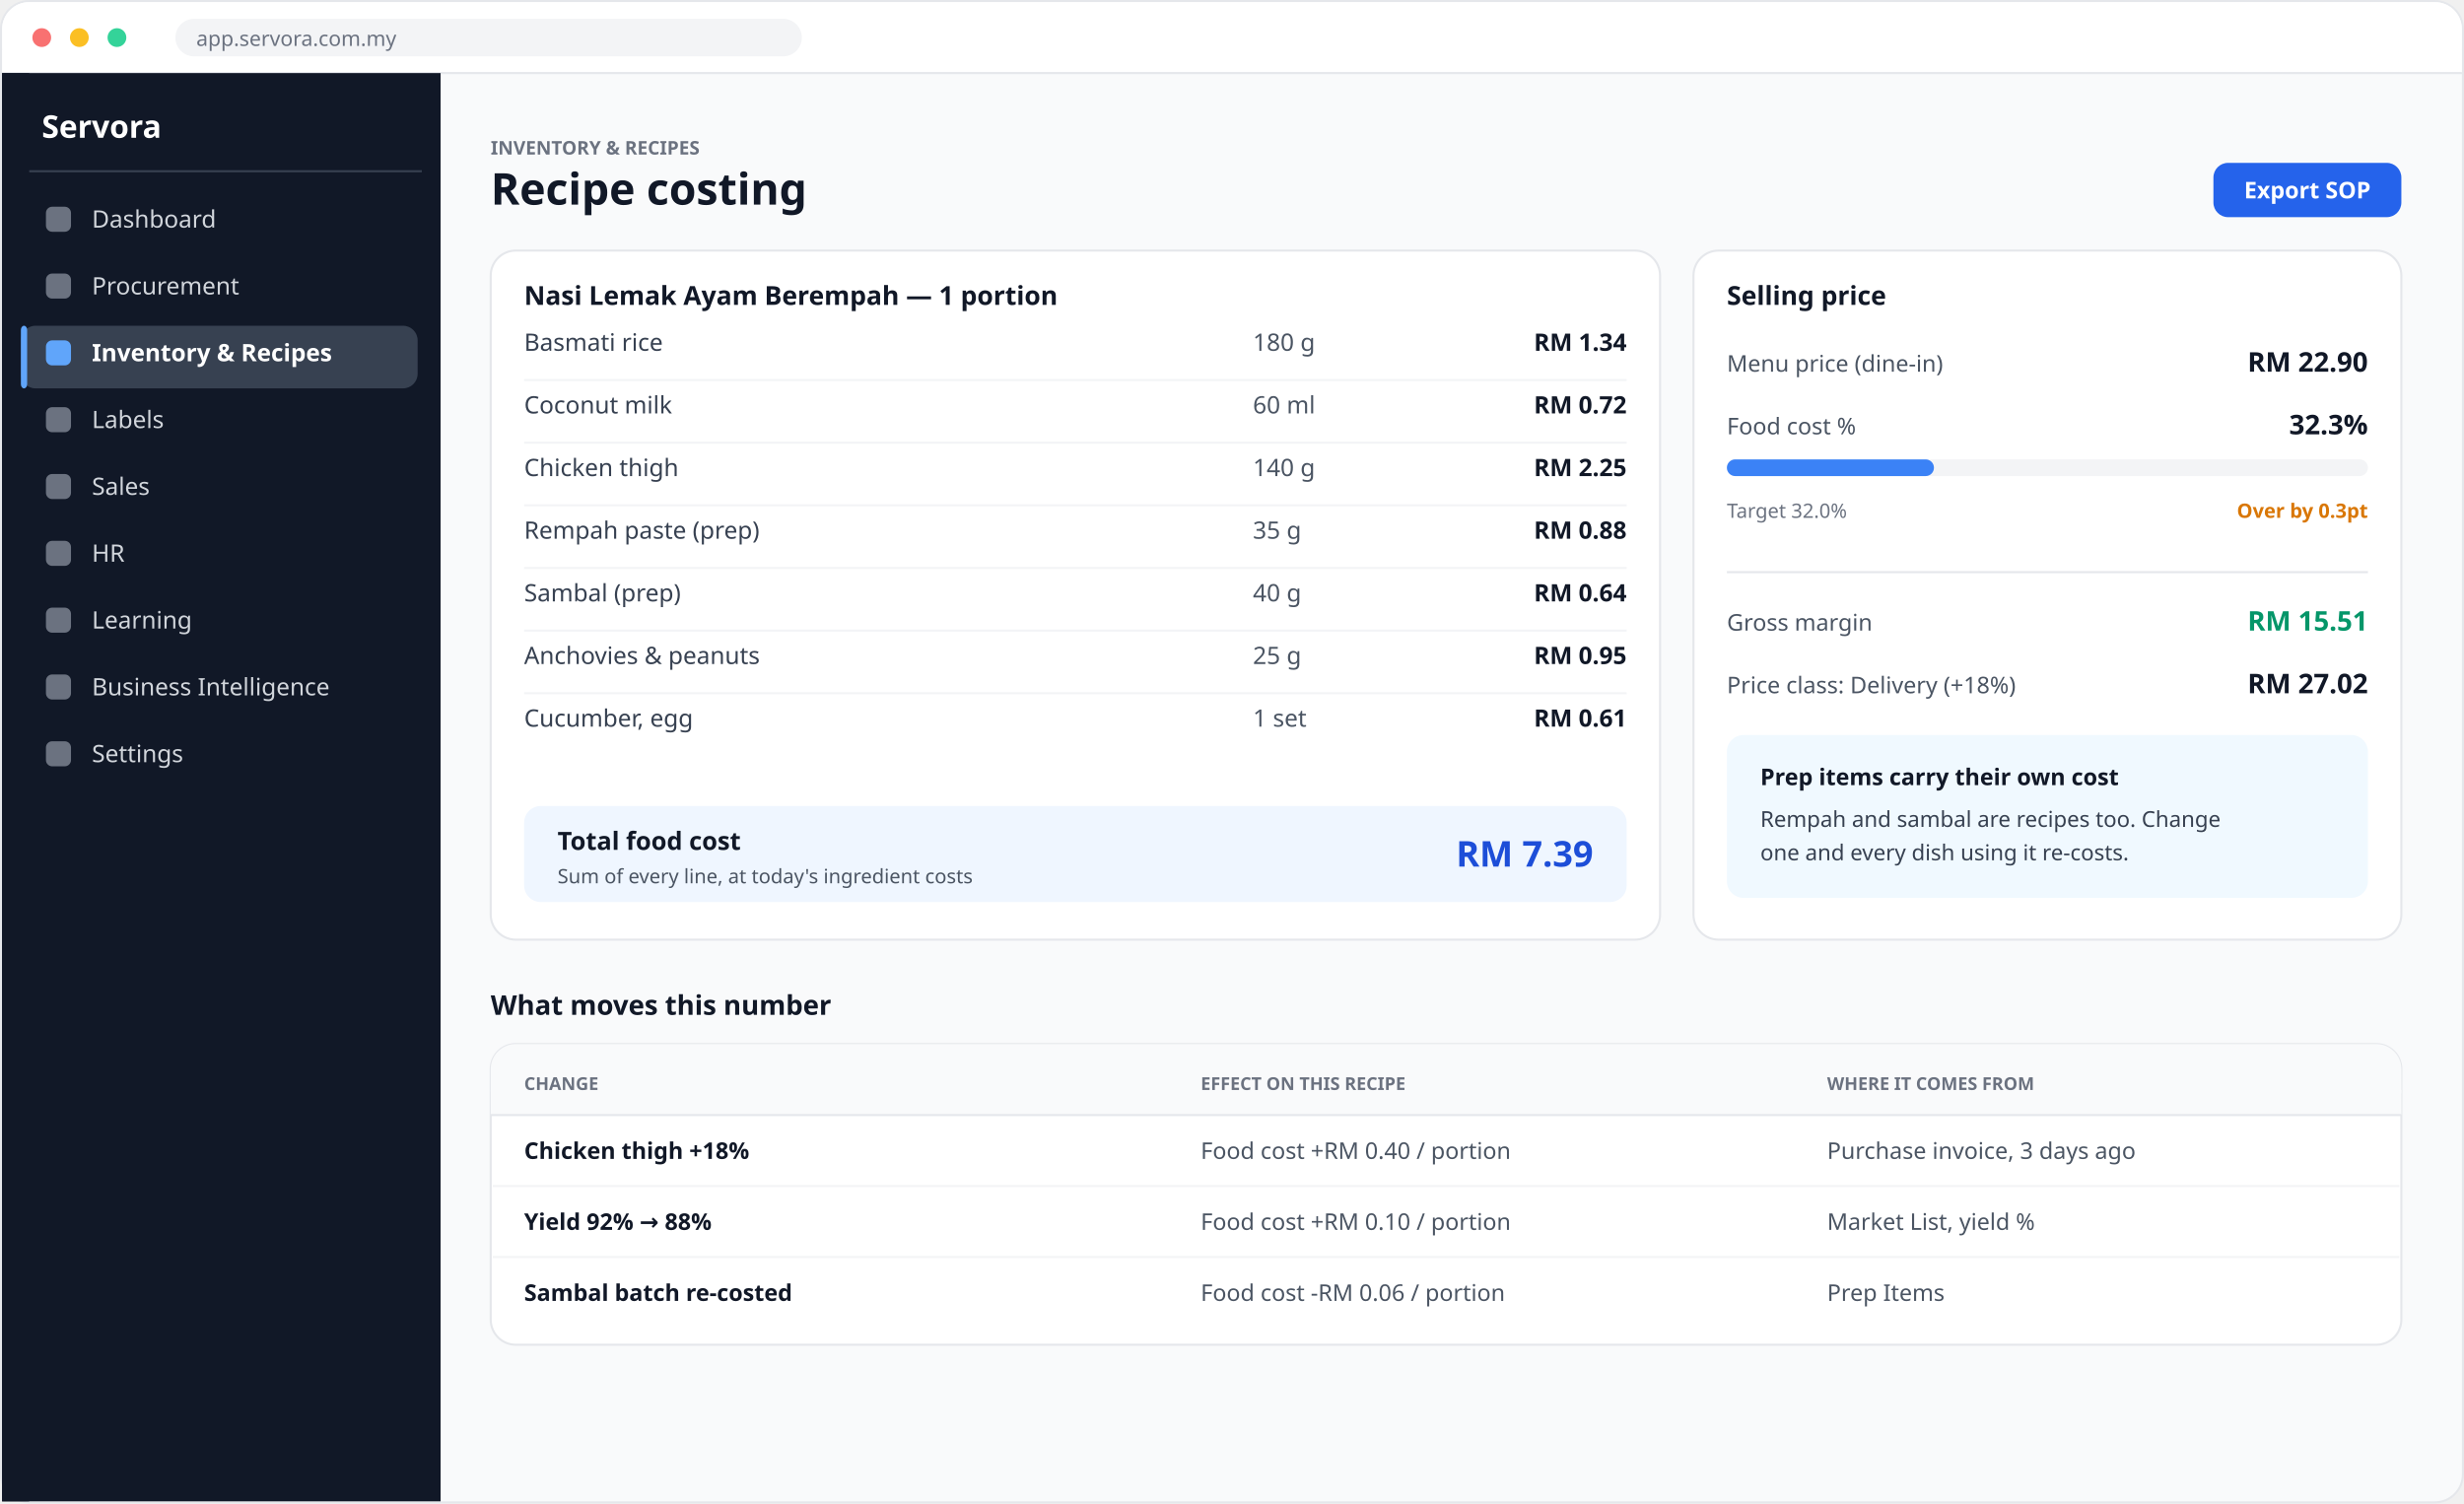
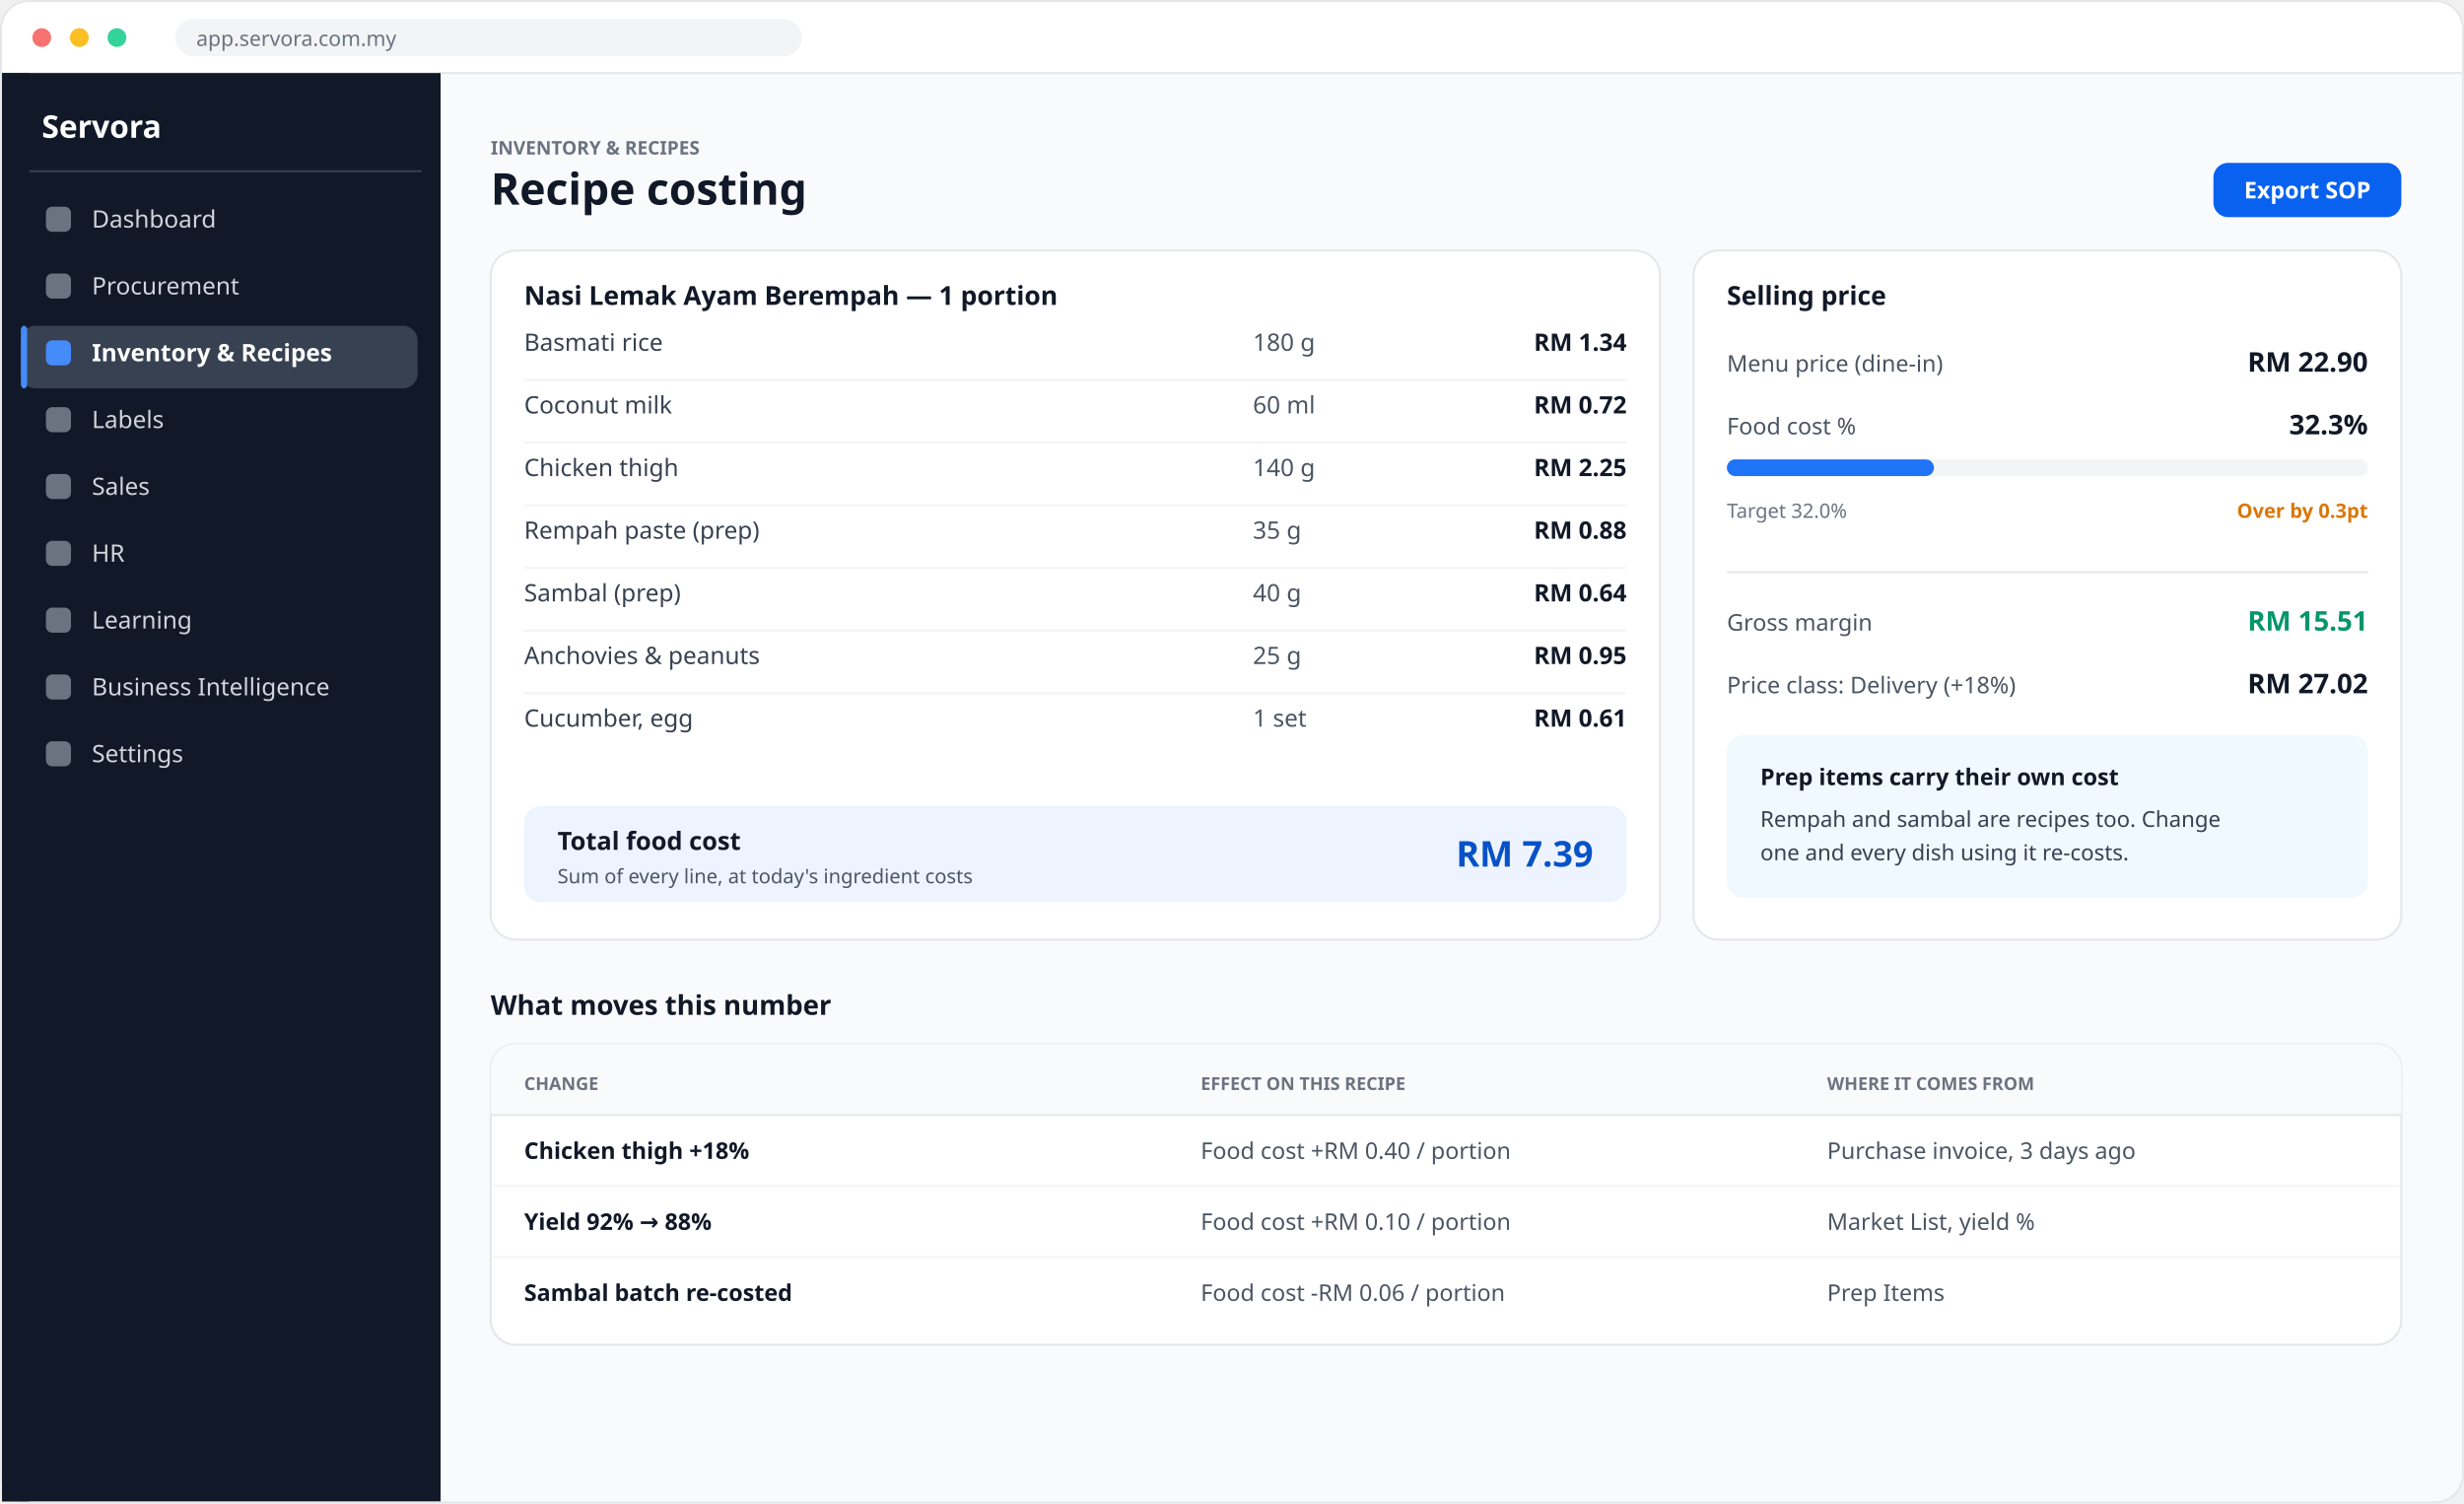
<svg xmlns="http://www.w3.org/2000/svg" viewBox="0 0 1180 720" width="1180" height="720" role="img">
  <rect x="0" y="0" width="1180" height="720" rx="14" fill="#e5e7eb" />
  <rect x="1" y="1" width="1178" height="718" rx="13" fill="#f9fafb" />
  <rect x="1" y="1" width="1178" height="34" rx="13" fill="#ffffff" />
  <rect x="1" y="24" width="1178" height="11" rx="0" fill="#ffffff" />
  <line x1="1" y1="35" x2="1179" y2="35" stroke="#e5e7eb" stroke-width="1" />
  <circle cx="20" cy="18" r="4.5" fill="#f87171" />
  <circle cx="38" cy="18" r="4.5" fill="#fbbf24" />
  <circle cx="56" cy="18" r="4.5" fill="#34d399" />
  <rect x="84" y="9" width="300" height="18" rx="9" fill="#f3f4f6" />
  <text x="94" y="22" font-family="Figtree, ui-sans-serif, system-ui, sans-serif" font-size="10" font-weight="400" fill="#6b7280" text-anchor="start">app.servora.com.my</text>
  <rect x="1" y="35" width="210" height="684" rx="0" fill="#111827" />
  <rect x="1" y="35" width="13" height="684" rx="0" fill="#111827" />
  <text x="20" y="66" font-family="Figtree, ui-sans-serif, system-ui, sans-serif" font-size="15" font-weight="700" fill="#ffffff" text-anchor="start">Servora</text>
  <line x1="14" y1="82" x2="202" y2="82" stroke="#374151" stroke-width="1" />
  <rect x="22" y="99" width="12" height="12" rx="3" fill="#6b7280" />
  <text x="44" y="109" font-family="Figtree, ui-sans-serif, system-ui, sans-serif" font-size="11.5" font-weight="400" fill="#d1d5db" text-anchor="start">Dashboard</text>
  <rect x="22" y="131" width="12" height="12" rx="3" fill="#6b7280" />
  <text x="44" y="141" font-family="Figtree, ui-sans-serif, system-ui, sans-serif" font-size="11.5" font-weight="400" fill="#d1d5db" text-anchor="start">Procurement</text>
  <rect x="10" y="156" width="190" height="30" rx="7" fill="#374151" />
-   <rect x="10" y="156" width="3" height="30" rx="2" fill="#60a5fa" />
-   <rect x="22" y="163" width="12" height="12" rx="3" fill="#60a5fa" />
+   <rect x="10" y="156" width="3" height="30" rx="2" fill="#458bf9" />
+   <rect x="22" y="163" width="12" height="12" rx="3" fill="#458bf9" />
  <text x="44" y="173" font-family="Figtree, ui-sans-serif, system-ui, sans-serif" font-size="11.5" font-weight="600" fill="#ffffff" text-anchor="start">Inventory &amp; Recipes</text>
  <rect x="22" y="195" width="12" height="12" rx="3" fill="#6b7280" />
  <text x="44" y="205" font-family="Figtree, ui-sans-serif, system-ui, sans-serif" font-size="11.5" font-weight="400" fill="#d1d5db" text-anchor="start">Labels</text>
  <rect x="22" y="227" width="12" height="12" rx="3" fill="#6b7280" />
  <text x="44" y="237" font-family="Figtree, ui-sans-serif, system-ui, sans-serif" font-size="11.5" font-weight="400" fill="#d1d5db" text-anchor="start">Sales</text>
  <rect x="22" y="259" width="12" height="12" rx="3" fill="#6b7280" />
  <text x="44" y="269" font-family="Figtree, ui-sans-serif, system-ui, sans-serif" font-size="11.5" font-weight="400" fill="#d1d5db" text-anchor="start">HR</text>
  <rect x="22" y="291" width="12" height="12" rx="3" fill="#6b7280" />
  <text x="44" y="301" font-family="Figtree, ui-sans-serif, system-ui, sans-serif" font-size="11.5" font-weight="400" fill="#d1d5db" text-anchor="start">Learning</text>
  <rect x="22" y="323" width="12" height="12" rx="3" fill="#6b7280" />
  <text x="44" y="333" font-family="Figtree, ui-sans-serif, system-ui, sans-serif" font-size="11.5" font-weight="400" fill="#d1d5db" text-anchor="start">Business Intelligence</text>
  <rect x="22" y="355" width="12" height="12" rx="3" fill="#6b7280" />
  <text x="44" y="365" font-family="Figtree, ui-sans-serif, system-ui, sans-serif" font-size="11.5" font-weight="400" fill="#d1d5db" text-anchor="start">Settings</text>
  <text x="235" y="74" font-family="Figtree, ui-sans-serif, system-ui, sans-serif" font-size="9" font-weight="700" fill="#6b7280" text-anchor="start">INVENTORY &amp; RECIPES</text>
  <text x="235" y="98" font-family="Figtree, ui-sans-serif, system-ui, sans-serif" font-size="21" font-weight="700" fill="#111827" text-anchor="start">Recipe costing</text>
-   <rect x="1060" y="78" width="90" height="26" rx="7" fill="#2563eb" />
+   <rect x="1060" y="78" width="90" height="26" rx="7" fill="#0962ef" />
  <text x="1105" y="95" font-family="Figtree, ui-sans-serif, system-ui, sans-serif" font-size="11" font-weight="600" fill="#ffffff" text-anchor="middle">Export SOP</text>
  <rect x="235" y="120" width="560" height="330" rx="12" fill="#ffffff" stroke="#e5e7eb" stroke-width="1" />
  <text x="251" y="146" font-family="Figtree, ui-sans-serif, system-ui, sans-serif" font-size="12.5" font-weight="700" fill="#111827" text-anchor="start">Nasi Lemak Ayam Berempah — 1 portion</text>
  <text x="251" y="168" font-family="Figtree, ui-sans-serif, system-ui, sans-serif" font-size="11.5" font-weight="400" fill="#374151" text-anchor="start">Basmati rice</text>
  <text x="600" y="168" font-family="Figtree, ui-sans-serif, system-ui, sans-serif" font-size="11.5" font-weight="400" fill="#4b5563" text-anchor="start">180 g</text>
  <text x="779" y="168" font-family="Figtree, ui-sans-serif, system-ui, sans-serif" font-size="11.5" font-weight="600" fill="#111827" text-anchor="end">RM 1.34</text>
  <line x1="251" y1="182" x2="779" y2="182" stroke="#f3f4f6" stroke-width="1" />
  <text x="251" y="198" font-family="Figtree, ui-sans-serif, system-ui, sans-serif" font-size="11.5" font-weight="400" fill="#374151" text-anchor="start">Coconut milk</text>
  <text x="600" y="198" font-family="Figtree, ui-sans-serif, system-ui, sans-serif" font-size="11.5" font-weight="400" fill="#4b5563" text-anchor="start">60 ml</text>
  <text x="779" y="198" font-family="Figtree, ui-sans-serif, system-ui, sans-serif" font-size="11.5" font-weight="600" fill="#111827" text-anchor="end">RM 0.72</text>
  <line x1="251" y1="212" x2="779" y2="212" stroke="#f3f4f6" stroke-width="1" />
  <text x="251" y="228" font-family="Figtree, ui-sans-serif, system-ui, sans-serif" font-size="11.5" font-weight="400" fill="#374151" text-anchor="start">Chicken thigh</text>
  <text x="600" y="228" font-family="Figtree, ui-sans-serif, system-ui, sans-serif" font-size="11.5" font-weight="400" fill="#4b5563" text-anchor="start">140 g</text>
  <text x="779" y="228" font-family="Figtree, ui-sans-serif, system-ui, sans-serif" font-size="11.5" font-weight="600" fill="#111827" text-anchor="end">RM 2.25</text>
  <line x1="251" y1="242" x2="779" y2="242" stroke="#f3f4f6" stroke-width="1" />
  <text x="251" y="258" font-family="Figtree, ui-sans-serif, system-ui, sans-serif" font-size="11.5" font-weight="400" fill="#374151" text-anchor="start">Rempah paste (prep)</text>
  <text x="600" y="258" font-family="Figtree, ui-sans-serif, system-ui, sans-serif" font-size="11.5" font-weight="400" fill="#4b5563" text-anchor="start">35 g</text>
  <text x="779" y="258" font-family="Figtree, ui-sans-serif, system-ui, sans-serif" font-size="11.5" font-weight="600" fill="#111827" text-anchor="end">RM 0.88</text>
  <line x1="251" y1="272" x2="779" y2="272" stroke="#f3f4f6" stroke-width="1" />
  <text x="251" y="288" font-family="Figtree, ui-sans-serif, system-ui, sans-serif" font-size="11.5" font-weight="400" fill="#374151" text-anchor="start">Sambal (prep)</text>
  <text x="600" y="288" font-family="Figtree, ui-sans-serif, system-ui, sans-serif" font-size="11.5" font-weight="400" fill="#4b5563" text-anchor="start">40 g</text>
  <text x="779" y="288" font-family="Figtree, ui-sans-serif, system-ui, sans-serif" font-size="11.5" font-weight="600" fill="#111827" text-anchor="end">RM 0.64</text>
  <line x1="251" y1="302" x2="779" y2="302" stroke="#f3f4f6" stroke-width="1" />
  <text x="251" y="318" font-family="Figtree, ui-sans-serif, system-ui, sans-serif" font-size="11.5" font-weight="400" fill="#374151" text-anchor="start">Anchovies &amp; peanuts</text>
  <text x="600" y="318" font-family="Figtree, ui-sans-serif, system-ui, sans-serif" font-size="11.5" font-weight="400" fill="#4b5563" text-anchor="start">25 g</text>
  <text x="779" y="318" font-family="Figtree, ui-sans-serif, system-ui, sans-serif" font-size="11.5" font-weight="600" fill="#111827" text-anchor="end">RM 0.95</text>
  <line x1="251" y1="332" x2="779" y2="332" stroke="#f3f4f6" stroke-width="1" />
  <text x="251" y="348" font-family="Figtree, ui-sans-serif, system-ui, sans-serif" font-size="11.5" font-weight="400" fill="#374151" text-anchor="start">Cucumber, egg</text>
  <text x="600" y="348" font-family="Figtree, ui-sans-serif, system-ui, sans-serif" font-size="11.5" font-weight="400" fill="#4b5563" text-anchor="start">1 set</text>
  <text x="779" y="348" font-family="Figtree, ui-sans-serif, system-ui, sans-serif" font-size="11.5" font-weight="600" fill="#111827" text-anchor="end">RM 0.61</text>
-   <rect x="251" y="386" width="528" height="46" rx="8" fill="#eff6ff" />
+   <rect x="251" y="386" width="528" height="46" rx="8" fill="#edf4ff" />
  <text x="267" y="407" font-family="Figtree, ui-sans-serif, system-ui, sans-serif" font-size="12" font-weight="700" fill="#111827" text-anchor="start">Total food cost</text>
  <text x="267" y="423" font-family="Figtree, ui-sans-serif, system-ui, sans-serif" font-size="9.5" font-weight="400" fill="#4b5563" text-anchor="start">Sum of every line, at today's ingredient costs</text>
-   <text x="763" y="415" font-family="Figtree, ui-sans-serif, system-ui, sans-serif" font-size="17" font-weight="700" fill="#1d4ed8" text-anchor="end">RM 7.39</text>
+   <text x="763" y="415" font-family="Figtree, ui-sans-serif, system-ui, sans-serif" font-size="17" font-weight="700" fill="#0752c7" text-anchor="end">RM 7.39</text>
  <rect x="811" y="120" width="339" height="330" rx="12" fill="#ffffff" stroke="#e5e7eb" stroke-width="1" />
  <text x="827" y="146" font-family="Figtree, ui-sans-serif, system-ui, sans-serif" font-size="12.5" font-weight="700" fill="#111827" text-anchor="start">Selling price</text>
  <text x="827" y="178" font-family="Figtree, ui-sans-serif, system-ui, sans-serif" font-size="11" font-weight="400" fill="#4b5563" text-anchor="start">Menu price (dine-in)</text>
  <text x="1134" y="178" font-family="Figtree, ui-sans-serif, system-ui, sans-serif" font-size="13" font-weight="700" fill="#111827" text-anchor="end">RM 22.90</text>
  <text x="827" y="208" font-family="Figtree, ui-sans-serif, system-ui, sans-serif" font-size="11" font-weight="400" fill="#4b5563" text-anchor="start">Food cost %</text>
  <text x="1134" y="208" font-family="Figtree, ui-sans-serif, system-ui, sans-serif" font-size="13" font-weight="700" fill="#111827" text-anchor="end">32.3%</text>
  <rect x="827" y="220" width="307" height="8" rx="4" fill="#f3f4f6" />
-   <rect x="827" y="220" width="99.161" height="8" rx="4" fill="#3b82f6" />
+   <rect x="827" y="220" width="99.161" height="8" rx="4" fill="#1f73f7" />
  <text x="827" y="248" font-family="Figtree, ui-sans-serif, system-ui, sans-serif" font-size="9.5" font-weight="400" fill="#6b7280" text-anchor="start">Target 32.0%</text>
  <text x="1134" y="248" font-family="Figtree, ui-sans-serif, system-ui, sans-serif" font-size="9.5" font-weight="600" fill="#d97706" text-anchor="end">Over by 0.3pt</text>
  <line x1="827" y1="274" x2="1134" y2="274" stroke="#e5e7eb" stroke-width="1" />
  <text x="827" y="302" font-family="Figtree, ui-sans-serif, system-ui, sans-serif" font-size="11" font-weight="400" fill="#4b5563" text-anchor="start">Gross margin</text>
  <text x="1134" y="302" font-family="Figtree, ui-sans-serif, system-ui, sans-serif" font-size="13" font-weight="700" fill="#059669" text-anchor="end">RM 15.51</text>
  <text x="827" y="332" font-family="Figtree, ui-sans-serif, system-ui, sans-serif" font-size="11" font-weight="400" fill="#4b5563" text-anchor="start">Price class: Delivery (+18%)</text>
  <text x="1134" y="332" font-family="Figtree, ui-sans-serif, system-ui, sans-serif" font-size="13" font-weight="700" fill="#111827" text-anchor="end">RM 27.02</text>
  <rect x="827" y="352" width="307" height="78" rx="8" fill="#f0f9ff" />
  <text x="843" y="376" font-family="Figtree, ui-sans-serif, system-ui, sans-serif" font-size="11" font-weight="700" fill="#111827" text-anchor="start">Prep items carry their own cost</text>
  <text x="843" y="396" font-family="Figtree, ui-sans-serif, system-ui, sans-serif" font-size="10.5" font-weight="400" fill="#374151" text-anchor="start">Rempah and sambal are recipes too. Change</text>
  <text x="843" y="412" font-family="Figtree, ui-sans-serif, system-ui, sans-serif" font-size="10.5" font-weight="400" fill="#374151" text-anchor="start">one and every dish using it re-costs.</text>
  <text x="235" y="486" font-family="Figtree, ui-sans-serif, system-ui, sans-serif" font-size="13" font-weight="700" fill="#111827" text-anchor="start">What moves this number</text>
  <rect x="235" y="500" width="915" height="144" rx="12" fill="#ffffff" stroke="#e5e7eb" stroke-width="1" />
  <rect x="235" y="500" width="915" height="34" rx="12" fill="#f9fafb" />
  <rect x="235" y="522" width="915" height="12" rx="0" fill="#f9fafb" />
  <line x1="235" y1="534" x2="1150" y2="534" stroke="#e5e7eb" stroke-width="1" />
  <text x="251" y="522" font-family="Figtree, ui-sans-serif, system-ui, sans-serif" font-size="8.5" font-weight="700" fill="#6b7280" text-anchor="start">CHANGE</text>
  <text x="575" y="522" font-family="Figtree, ui-sans-serif, system-ui, sans-serif" font-size="8.5" font-weight="700" fill="#6b7280" text-anchor="start">EFFECT ON THIS RECIPE</text>
  <text x="875" y="522" font-family="Figtree, ui-sans-serif, system-ui, sans-serif" font-size="8.5" font-weight="700" fill="#6b7280" text-anchor="start">WHERE IT COMES FROM</text>
  <text x="251" y="555" font-family="Figtree, ui-sans-serif, system-ui, sans-serif" font-size="11" font-weight="600" fill="#111827" text-anchor="start">Chicken thigh +18%</text>
  <text x="575" y="555" font-family="Figtree, ui-sans-serif, system-ui, sans-serif" font-size="11" font-weight="400" fill="#4b5563" text-anchor="start">Food cost +RM 0.40 / portion</text>
  <text x="875" y="555" font-family="Figtree, ui-sans-serif, system-ui, sans-serif" font-size="11" font-weight="400" fill="#4b5563" text-anchor="start">Purchase invoice, 3 days ago</text>
  <line x1="236" y1="568" x2="1149" y2="568" stroke="#f3f4f6" stroke-width="1" />
  <text x="251" y="589" font-family="Figtree, ui-sans-serif, system-ui, sans-serif" font-size="11" font-weight="600" fill="#111827" text-anchor="start">Yield 92% → 88%</text>
  <text x="575" y="589" font-family="Figtree, ui-sans-serif, system-ui, sans-serif" font-size="11" font-weight="400" fill="#4b5563" text-anchor="start">Food cost +RM 0.10 / portion</text>
  <text x="875" y="589" font-family="Figtree, ui-sans-serif, system-ui, sans-serif" font-size="11" font-weight="400" fill="#4b5563" text-anchor="start">Market List, yield %</text>
  <line x1="236" y1="602" x2="1149" y2="602" stroke="#f3f4f6" stroke-width="1" />
  <text x="251" y="623" font-family="Figtree, ui-sans-serif, system-ui, sans-serif" font-size="11" font-weight="600" fill="#111827" text-anchor="start">Sambal batch re-costed</text>
  <text x="575" y="623" font-family="Figtree, ui-sans-serif, system-ui, sans-serif" font-size="11" font-weight="400" fill="#4b5563" text-anchor="start">Food cost -RM 0.06 / portion</text>
  <text x="875" y="623" font-family="Figtree, ui-sans-serif, system-ui, sans-serif" font-size="11" font-weight="400" fill="#4b5563" text-anchor="start">Prep Items</text>
</svg>
